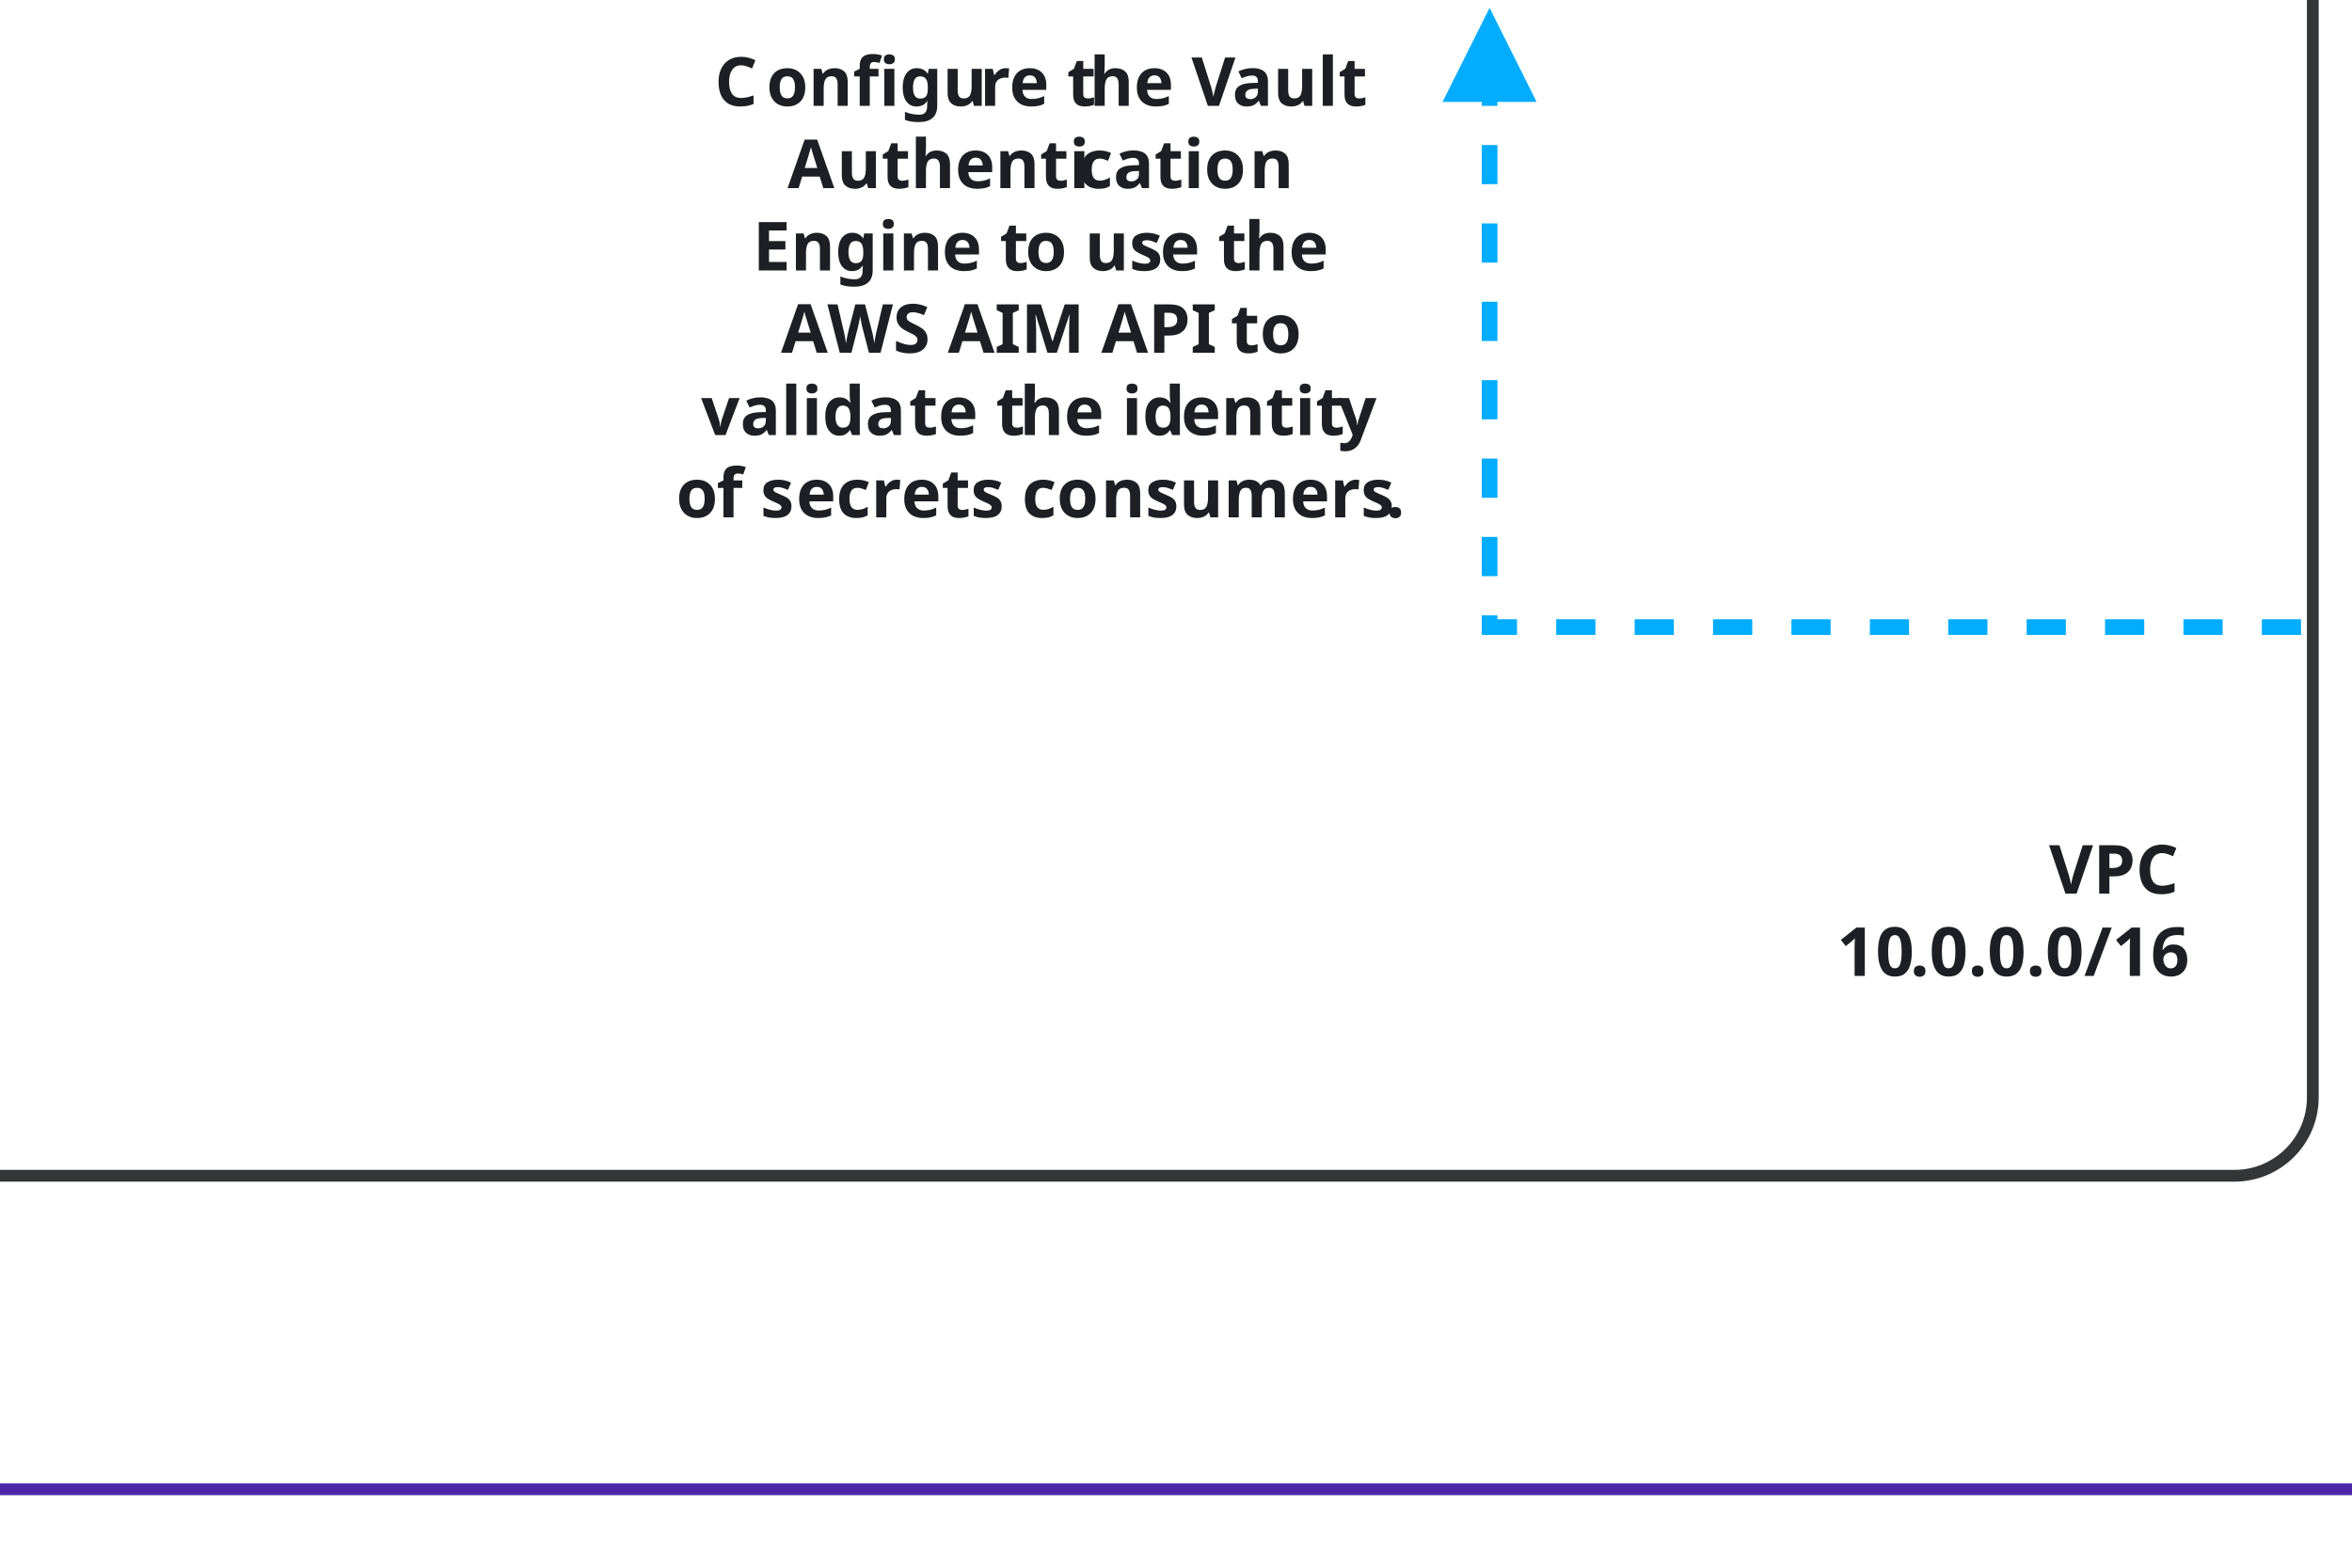
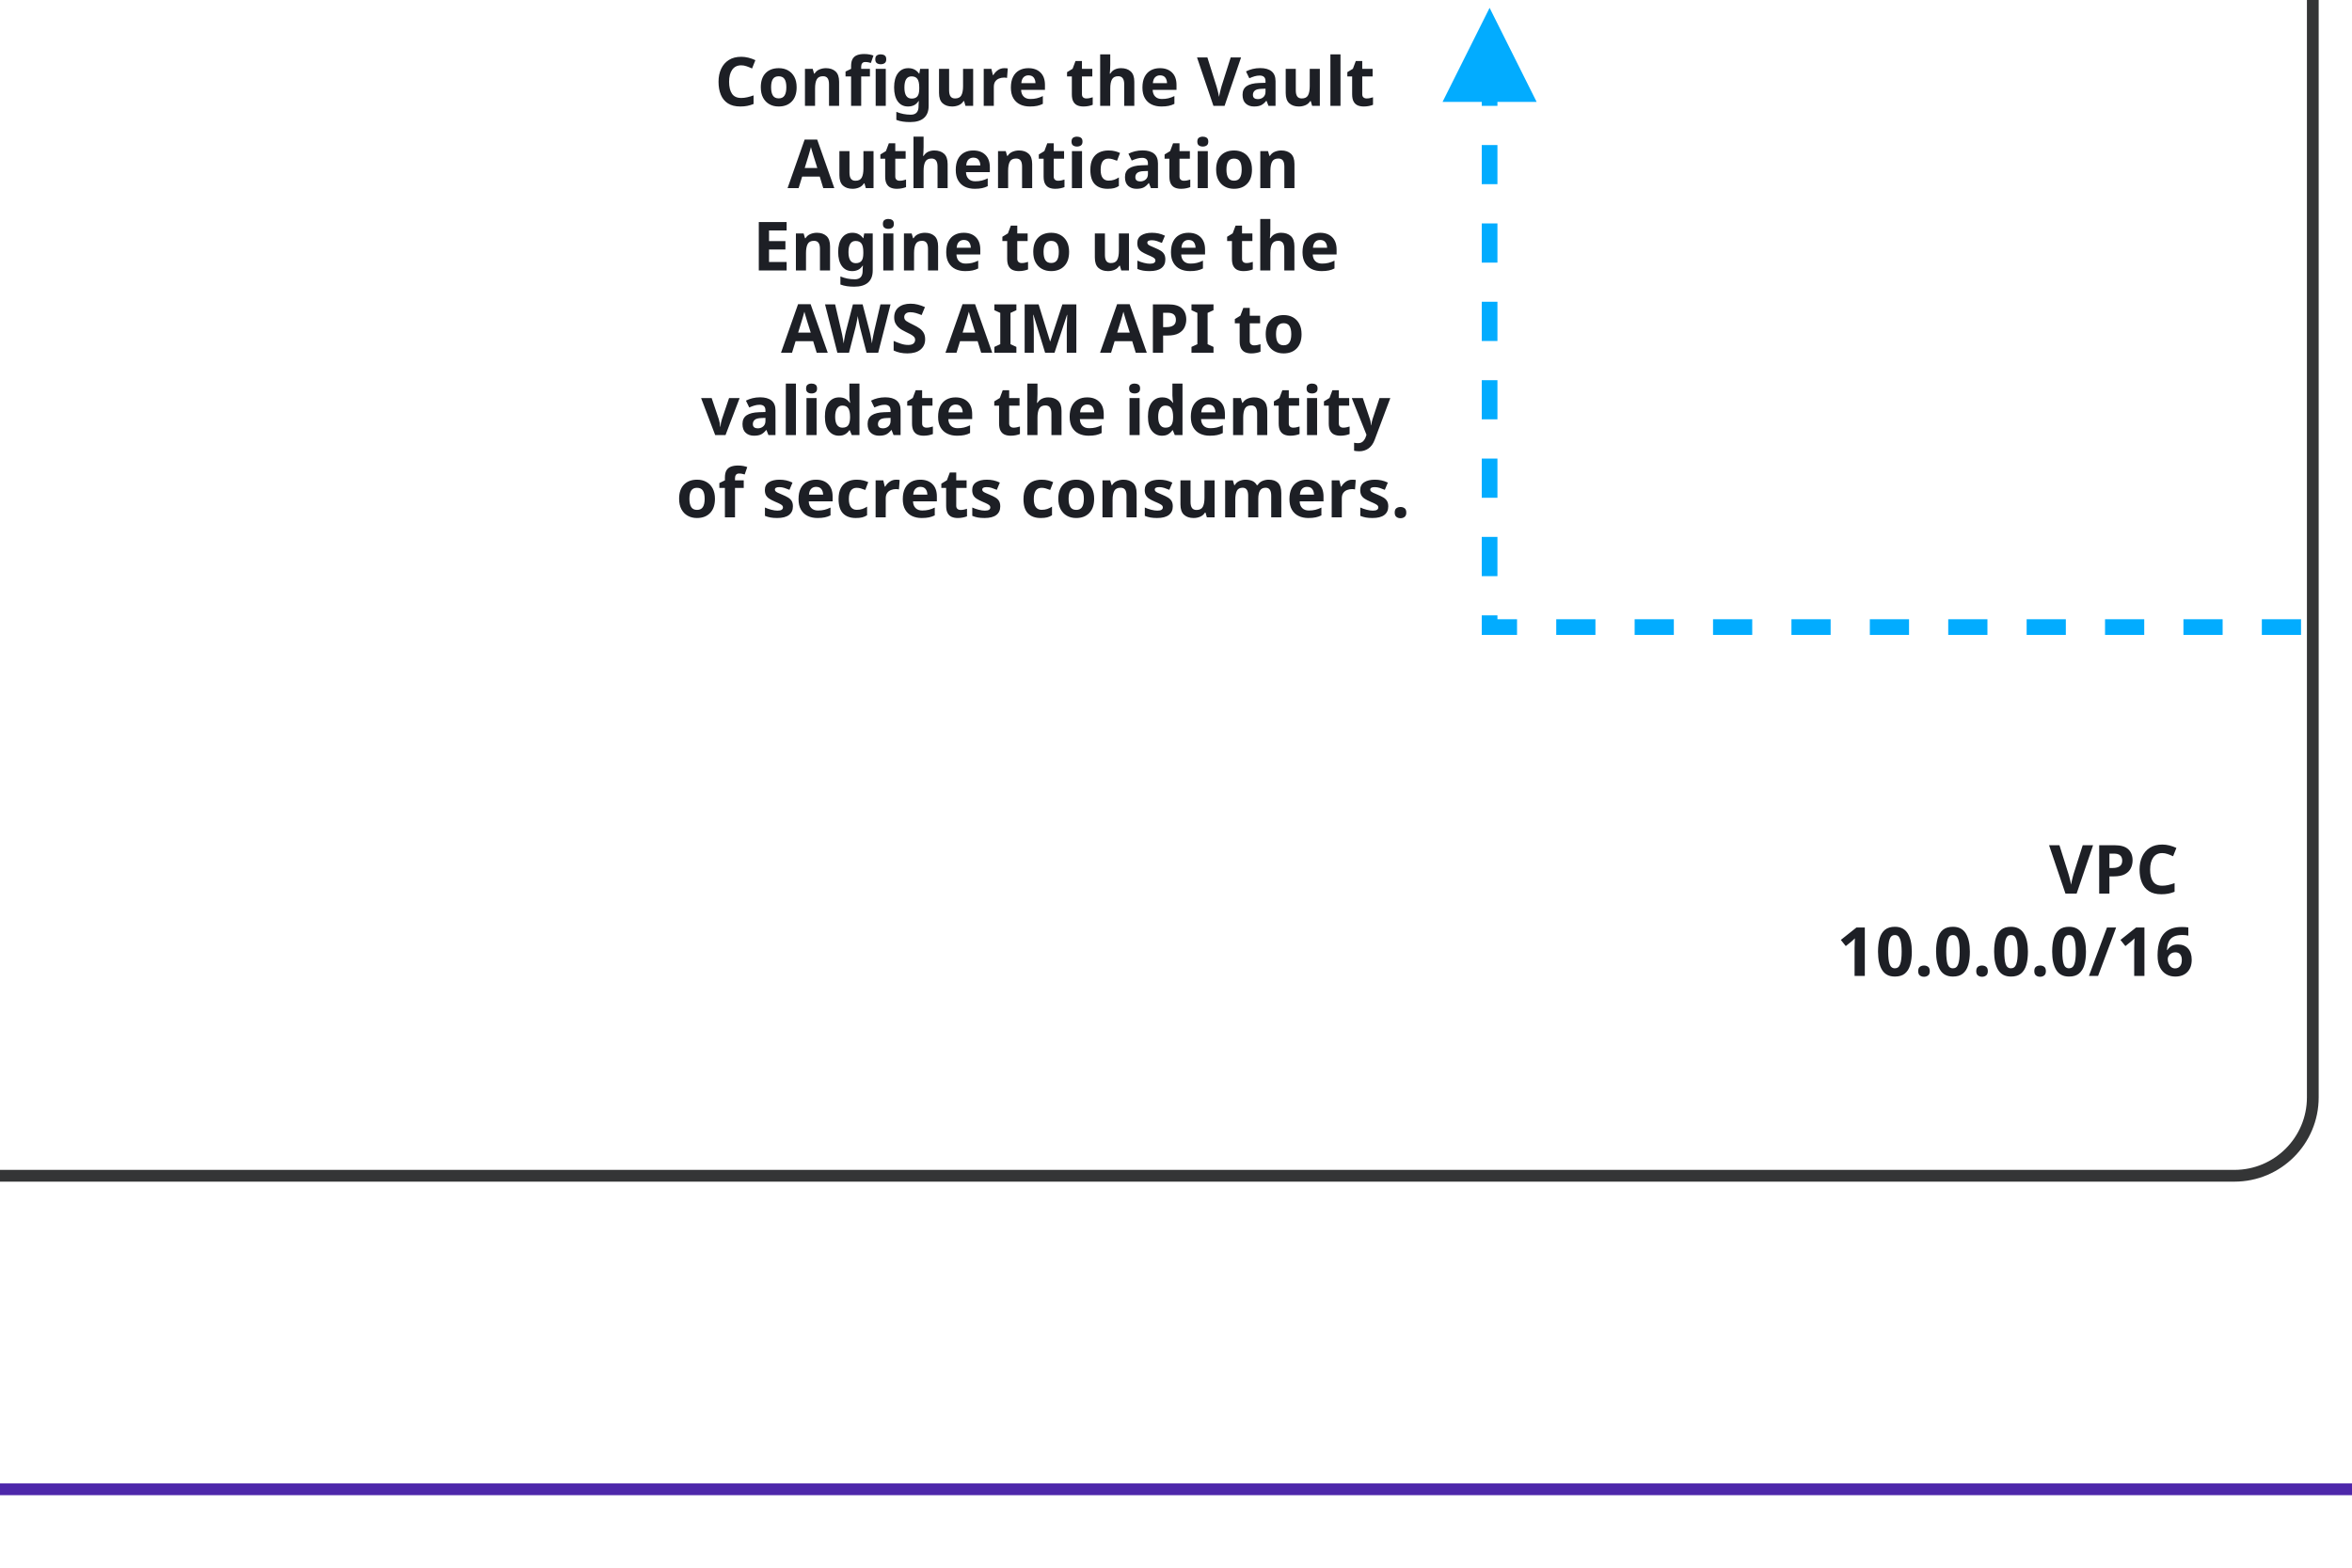
<svg xmlns="http://www.w3.org/2000/svg" width="100%" height="100%" viewBox="0 0 2500 1667" version="1.1" xml:space="preserve" style="fill-rule:evenodd;clip-rule:evenodd;">
  <g id="Basic-Layout">
    <g id="experiment_01">
      <g id="h10">
        <rect id="Rectangle" x="0" y="0" width="2500" height="1666.67" style="fill:none;" />
        <g id="VPC-10.0.0.0-16">
-           <text x="2178px" y="950px" style="font-family:'Gilmer-Heavy', 'Gilmer';font-weight:800;font-size:71.978px;fill:#1d1f25;">VPC</text>
-           <text x="1952.42px" y="1037.5px" style="font-family:'Gilmer-Heavy', 'Gilmer';font-weight:800;font-size:71.978px;fill:#1d1f25;">10<tspan x="2030.18px 2048.08px 2093.76px 2111.66px 2157.34px 2175.24px 2219.48px 2259.69px " y="1037.5px 1037.5px 1037.5px 1037.5px 1037.5px 1037.5px 1037.5px 1037.5px ">.0.0.0/1</tspan>6</text>
+           <text x="2178px" y="950px" style="font-family:'Gilmer-Heavy', 'Gilmer';font-weight:800;font-size:72px;fill:#1d1f25;">VPC</text>
+           <text x="1952.42px" y="1037.5px" style="font-family:'Gilmer-Heavy', 'Gilmer';font-weight:800;font-size:72px;fill:#1d1f25;">10.0.0.0/16</text>
        </g>
        <g id="Configure-the-Vault">
-           <text x="759.57px" y="112.5px" style="font-family:'Gilmer-Heavy', 'Gilmer';font-weight:800;font-size:71.978px;fill:#1d1f25;">C<tspan x="814.609px " y="112.5px ">o</tspan>nﬁgu<tspan x="1041.43px 1068.4px " y="112.5px 112.5px ">re</tspan> t<tspan x="1157.87px " y="112.5px ">h</tspan>e V<tspan x="1309.64px " y="112.5px ">a</tspan>ult</text>
-           <text x="837.127px" y="200px" style="font-family:'Gilmer-Heavy', 'Gilmer';font-weight:800;font-size:71.978px;fill:#1d1f25;">A<tspan x="889.358px 934.32px 963.59px " y="200px 200px 200px ">uth</tspan>enti<tspan x="1146.22px " y="200px ">c</tspan>atio<tspan x="1327.91px " y="200px ">n</tspan>
-           </text>
-           <text x="800.058px" y="287.5px" style="font-family:'Gilmer-Heavy', 'Gilmer';font-weight:800;font-size:71.978px;fill:#1d1f25;">Engin<tspan x="1001.11px " y="287.5px ">e</tspan> t<tspan x="1089.64px " y="287.5px ">o</tspan> us<tspan x="1232.93px " y="287.5px ">e</tspan> t<tspan x="1322.39px " y="287.5px ">h</tspan>e</text>
-           <text x="830.145px" y="375px" style="font-family:'Gilmer-Heavy', 'Gilmer';font-weight:800;font-size:71.978px;fill:#1d1f25;">A<tspan x="879.497px 950.659px " y="375px 375px ">WS</tspan> AIM<tspan x="1151.93px " y="375px "> </tspan>API <tspan x="1307.78px 1336.12px " y="375px 375px ">to</tspan>
-           </text>
-           <text x="745.21px" y="462.5px" style="font-family:'Gilmer-Heavy', 'Gilmer';font-weight:800;font-size:71.978px;fill:#1d1f25;">v<tspan x="786.573px " y="462.5px ">a</tspan>lida<tspan x="965.891px 994.226px " y="462.5px 462.5px ">te</tspan> t<tspan x="1083.69px " y="462.5px ">h</tspan>e id<tspan x="1255.24px " y="462.5px ">e</tspan>ntit<tspan x="1422.17px " y="462.5px ">y</tspan>
-           </text>
-           <text x="718.614px" y="550px" style="font-family:'Gilmer-Heavy', 'Gilmer';font-weight:800;font-size:71.978px;fill:#1d1f25;">o<tspan x="761.633px " y="550px ">f</tspan> s<tspan x="846.205px " y="550px ">e</tspan>cr<tspan x="957.912px 999.779px " y="550px 550px ">et</tspan>s co<tspan x="1170.03px 1214.99px 1251.96px " y="550px 550px 550px ">nsu</tspan>mers<tspan x="1472.88px " y="550px ">.</tspan>
-           </text>
+           <text x="759.57px" y="112.5px" style="font-family:'Gilmer-Heavy', 'Gilmer';font-weight:800;font-size:72px;fill:#1d1f25;">Configure the Vault</text>
+           <text x="837.127px" y="200px" style="font-family:'Gilmer-Heavy', 'Gilmer';font-weight:800;font-size:72px;fill:#1d1f25;">Authentication</text>
+           <text x="800.058px" y="287.5px" style="font-family:'Gilmer-Heavy', 'Gilmer';font-weight:800;font-size:72px;fill:#1d1f25;">Engine to use the</text>
+           <text x="830.145px" y="375px" style="font-family:'Gilmer-Heavy', 'Gilmer';font-weight:800;font-size:72px;fill:#1d1f25;">AWS AIM API to</text>
+           <text x="745.21px" y="462.5px" style="font-family:'Gilmer-Heavy', 'Gilmer';font-weight:800;font-size:72px;fill:#1d1f25;">validate the identity</text>
+           <text x="718.614px" y="550px" style="font-family:'Gilmer-Heavy', 'Gilmer';font-weight:800;font-size:72px;fill:#1d1f25;">of secrets consumers.</text>
        </g>
        <path id="Path-8" d="M0,1250l2375,0c46.024,0 83.333,-37.31 83.333,-83.333l0,-1166.67" style="fill:none;stroke:#343536;stroke-width:12.5px;" />
        <path id="Path-12" d="M0,1583.33l2500,0" style="fill:none;stroke:#4d27aa;stroke-width:12.5px;" />
        <path id="Path-18" d="M2445.83,658.333l0,16.667l-41.666,0l-0,-16.667l41.666,0Zm-83.333,0l0,16.667l-41.667,0l0,-16.667l41.667,0Zm-83.333,0l-0,16.667l-41.667,0l0,-16.667l41.667,0Zm-83.334,0l0,16.667l-41.666,0l-0,-16.667l41.666,0Zm-83.333,0l0,16.667l-41.667,0l0,-16.667l41.667,0Zm-83.333,0l-0,16.667l-41.667,0l0,-16.667l41.667,0Zm-83.334,0l0,16.667l-41.666,0l-0,-16.667l41.666,0Zm-83.333,0l0,16.667l-41.667,0l0,-16.667l41.667,0Zm-83.333,0l-0,16.667l-41.667,0l0,-16.667l41.667,0Zm-83.334,0l0,16.667l-41.666,0l-0,-16.667l41.666,0Zm-104.166,-4.166l-0,4.166l20.833,0l0,16.667l-37.5,0l0,-20.833l16.667,-0Zm-0,-83.334l-0,41.667l-16.667,-0l0,-41.667l16.667,0Zm-0,-83.333l-0,41.667l-16.667,-0l0,-41.667l16.667,-0Zm-0,-83.333l-0,41.666l-16.667,0l0,-41.666l16.667,-0Zm-0,-83.334l-0,41.667l-16.667,-0l0,-41.667l16.667,0Zm-0,-83.333l-0,41.667l-16.667,-0l0,-41.667l16.667,-0Zm-0,-83.333l-0,41.666l-16.667,0l0,-41.666l16.667,-0Zm-8.334,-145.834l50,100l-41.666,0l-0,4.167l-16.667,-0l0,-4.167l-41.667,0l50,-100Z" style="fill:#02acff;fill-rule:nonzero;" />
      </g>
    </g>
  </g>
</svg>
